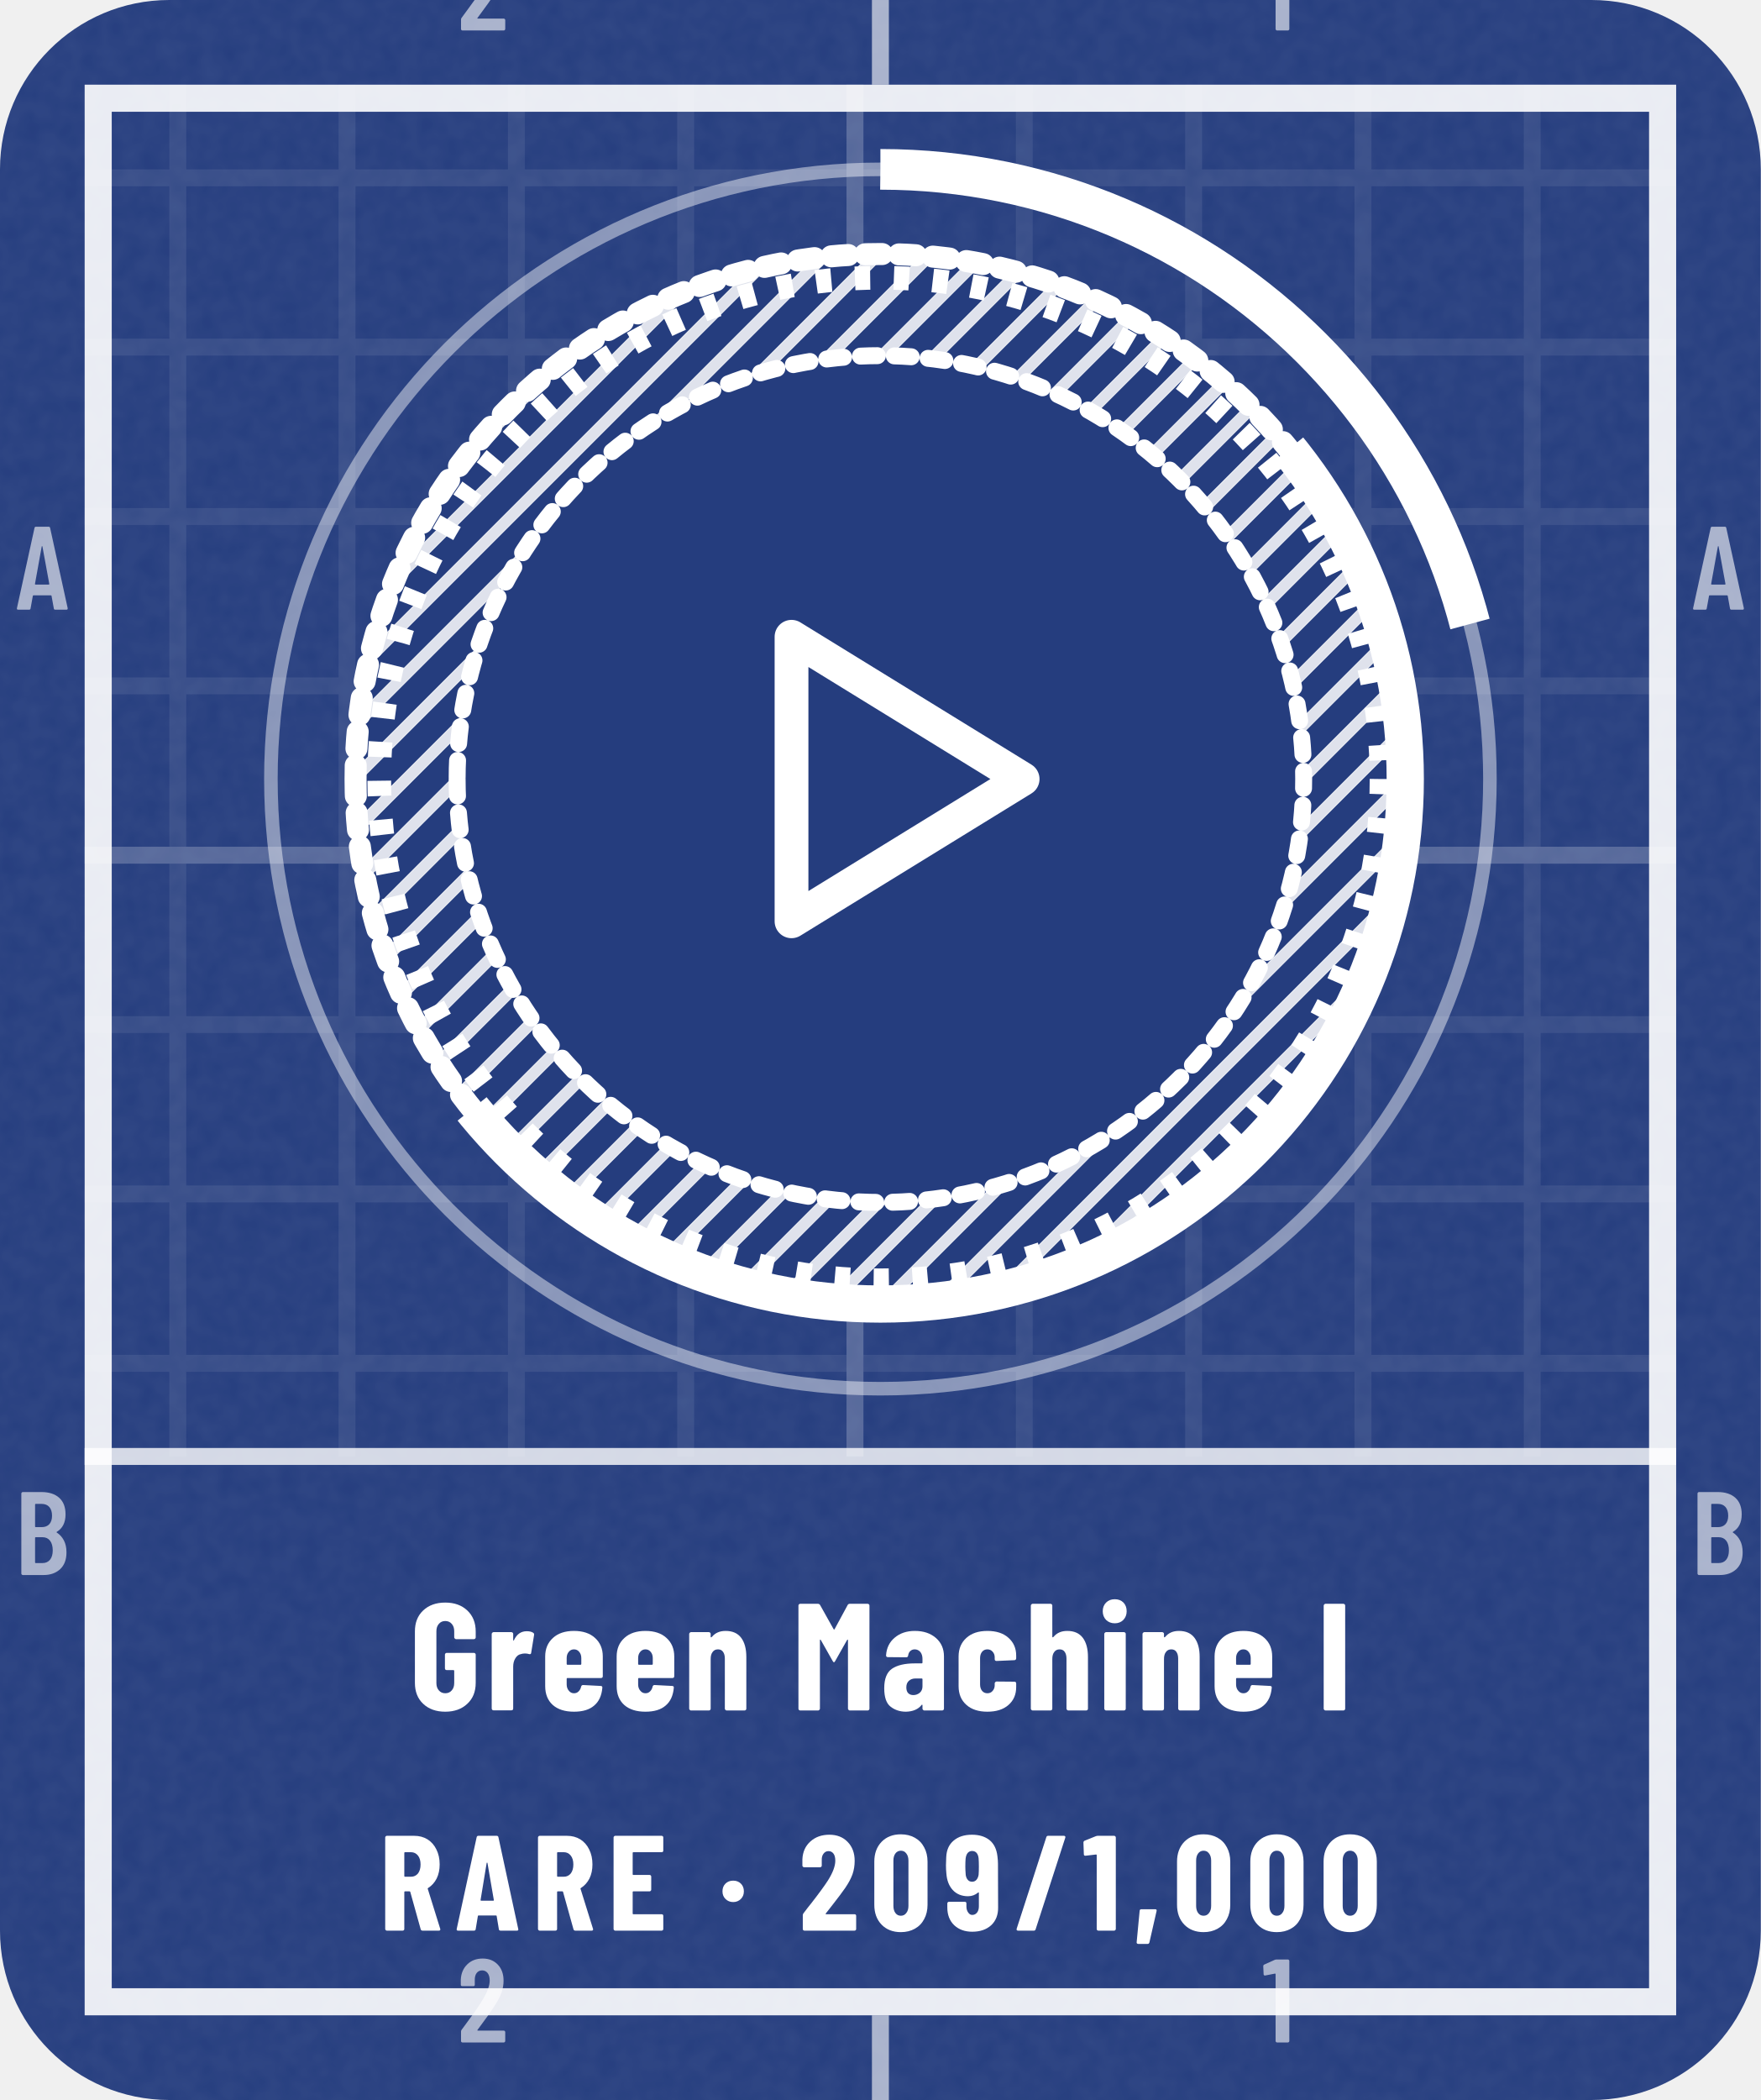
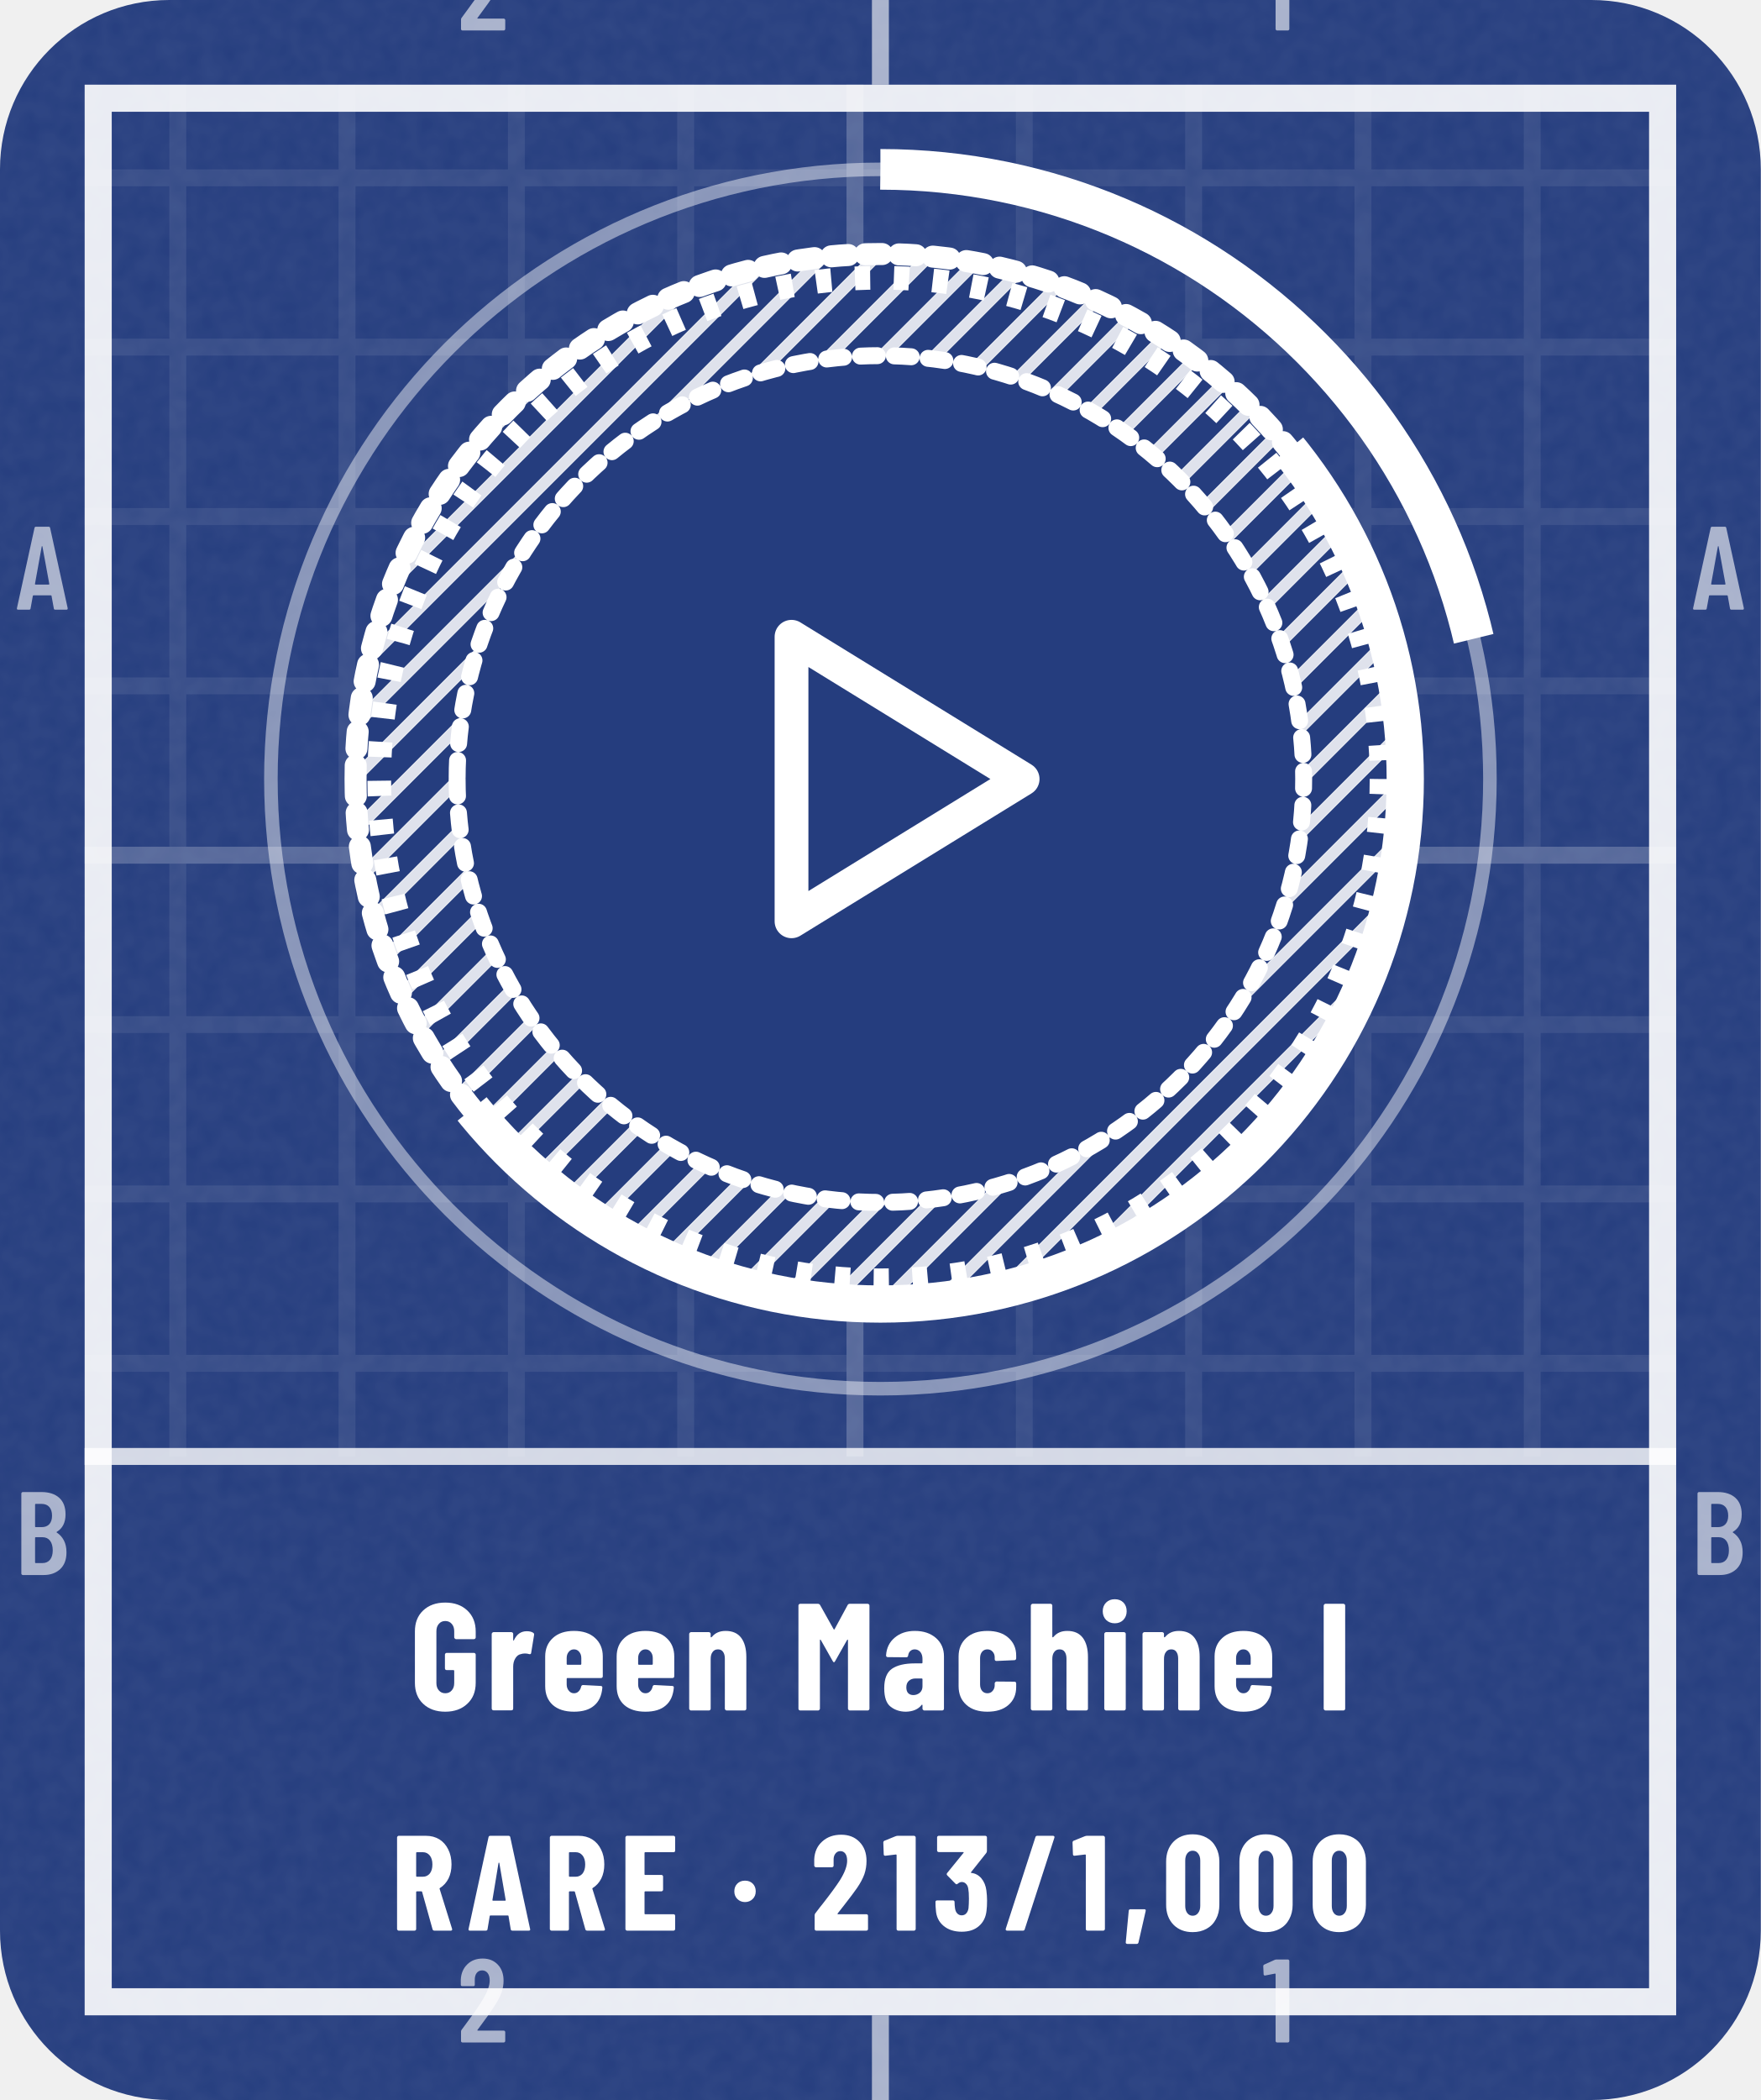
- <svg xmlns="http://www.w3.org/2000/svg" width="104" height="124" viewBox="0 0 104 124" role="img" aria-label="Green Machine I: earned, Rare, 20% to Green Machine II">
+ <svg xmlns="http://www.w3.org/2000/svg" width="104" height="124" viewBox="0 0 104 124" role="img" aria-label="Green Machine I: earned, Rare, 21% to Green Machine II">
  <style>@keyframes pl{from{stroke-dashoffset:1}}.pl{stroke-dasharray:1;animation:pl 1.6s cubic-bezier(.3,0,.2,1) .15s both}@keyframes sh{0%{transform:translateX(-110px)}38%,100%{transform:translateX(200px)}}.sh{animation:sh 6.5s ease-in-out infinite}@media (prefers-reduced-motion:reduce){.pl,.sp{animation:none}.sh,.bu{display:none}}</style>
  <defs>
    <clipPath id="kc1">
      <rect x="0" y="0" width="104" height="124" rx="10" />
    </clipPath>
    <filter id="kn2" x="0" y="0" width="100%" height="100%">
      <feTurbulence type="fractalNoise" baseFrequency=".85" numOctaves="2" stitchTiles="stitch" />
      <feColorMatrix values="0 0 0 0 1 0 0 0 0 1 0 0 0 0 1 0 0 0 0.06 0" />
    </filter>
    <pattern id="kp3" width="10" height="10" patternUnits="userSpaceOnUse">
      <path d="M10 .5H.5V10" fill="none" stroke="#FFFFFF" stroke-opacity="0.075" />
    </pattern>
    <pattern id="kp4" width="50" height="50" patternUnits="userSpaceOnUse">
      <path d="M50 .5H.5V50" fill="none" stroke="#FFFFFF" stroke-opacity="0.16" />
    </pattern>
    <clipPath id="kc5">
      <path clip-rule="evenodd" d="M5 5h94v114h-94zM5 86h94v33h-94z" />
    </clipPath>
    <pattern id="kh6" width="2.2" height="2.2" patternUnits="userSpaceOnUse" patternTransform="rotate(45)">
      <path d="M1.1 0V2.2" stroke="#FFFFFF" stroke-width="0.7" stroke-opacity="0.85" />
    </pattern>
    <clipPath id="kc7">
      <path d="M364 -206L-260 298L-8 610L616 106Z" />
    </clipPath>
    <path id="m49" d="M122 700H218Q223 700 226 696Q230 693 230 688V12Q230 7 226 4Q223 0 218 0H126Q121 0 118 4Q114 7 114 12V576Q114 578 112 580Q111 582 109 581L27 565H24Q13 565 13 576L10 643Q10 653 18 657L107 697Q114 700 122 700Z" />
    <path id="m50" d="M173 100H392Q397 100 400 96Q404 93 404 88V12Q404 7 400 4Q397 0 392 0H43Q38 0 34 4Q31 7 31 12V92Q31 101 36 107L75 160Q114 212 152 266Q189 320 215 363Q273 459 273 522Q273 562 256 585Q238 608 209 608Q180 608 163 586Q146 563 147 526V487Q147 482 144 478Q140 475 135 475H41Q36 475 32 478Q29 482 29 487V530Q33 610 84 659Q134 708 214 708Q293 708 342 656Q390 605 390 521Q390 471 373 422Q356 373 319 317Q294 277 260 229Q225 181 214 166Q184 126 170 106Q168 104 169 102Q170 100 173 100Z" />
    <path id="m65" d="M325 11 306 116Q306 121 300 121H154Q148 121 148 116L129 11Q128 0 116 0H25Q11 0 14 13L162 689Q164 700 175 700H281Q292 700 294 689L442 13V9Q442 0 431 0H338Q326 0 325 11ZM171 212H282Q288 212 287 217L229 533Q228 536 226 536Q224 536 223 533L166 217Q165 212 171 212Z" />
    <path id="m66" d="M242 0H66Q61 0 58 4Q54 7 54 12V688Q54 693 58 696Q61 700 66 700H224Q319 700 373 652Q427 604 427 512Q427 409 354 365Q349 362 352 359Q391 334 413 292Q435 250 435 192Q435 100 382 50Q328 0 242 0ZM170 595V409Q170 404 175 404H226Q267 404 290 429Q313 454 313 500Q313 548 290 574Q267 600 226 600H175Q170 600 170 595ZM319 208Q319 260 296 290Q273 319 233 319H175Q170 319 170 314V106Q170 101 175 101H233Q273 101 296 129Q319 157 319 208Z" />
    <path id="n44" d="M30 -85 52 147Q54 158 64 158H166Q180 158 177 145L124 -87Q121 -98 111 -98H42Q36 -98 32 -94Q29 -91 30 -85Z" />
    <path id="n47" d="M18 14 237 690Q240 700 250 700H367Q373 700 376 696Q379 693 377 686L158 10Q155 0 145 0H28Q22 0 19 4Q16 7 18 14Z" />
    <path id="n48" d="M30 191V509Q30 600 84 656Q138 711 226 711Q284 711 329 686Q374 661 398 615Q423 569 423 509V191Q423 131 398 85Q374 39 329 14Q284 -11 226 -11Q138 -11 84 44Q30 100 30 191ZM282 183V517Q282 550 266 570Q251 590 226 590Q201 590 186 570Q171 550 171 517V183Q171 150 186 130Q201 110 226 110Q251 110 266 130Q282 150 282 183Z" />
    <path id="n49" d="M115 700H236Q241 700 244 696Q248 693 248 688V12Q248 7 244 4Q241 0 236 0H119Q114 0 110 4Q107 7 107 12V558Q107 562 102 562L25 553H23Q12 553 12 564L9 650Q9 660 18 664L100 697Q108 700 115 700Z" />
    <path id="n50" d="M200 121H409Q414 121 418 118Q421 114 421 109V12Q421 7 418 4Q414 0 409 0H39Q34 0 30 4Q27 7 27 12V113Q27 122 32 128Q72 181 88 200Q176 313 213 371Q267 457 267 516Q267 550 254 568Q240 587 217 587Q194 587 180 568Q166 550 167 521V480Q167 475 164 472Q160 468 155 468H36Q31 468 28 472Q24 475 24 480V527Q28 609 83 658Q138 708 223 708Q307 708 358 655Q410 602 410 515Q410 463 394 416Q377 369 340 315Q312 274 244 187L197 127Q195 125 196 123Q197 121 200 121Z" />
-     <path id="n57" d="M212 -8Q130 -8 79 40Q28 89 28 171V201Q28 206 32 210Q35 213 40 213H157Q162 213 166 210Q169 206 169 201V179Q169 152 182 134Q194 116 212 116Q234 116 248 134Q261 151 261 179V279Q261 282 259 282Q257 283 255 281Q223 254 181 254Q111 254 68 300Q26 346 21 423Q18 450 18 482Q18 504 20 542Q23 621 74 664Q125 708 210 708Q290 708 340 668Q389 628 398 549Q402 517 402 494L403 171Q404 89 352 40Q299 -8 212 -8ZM261 472Q261 509 259 534Q256 560 244 574Q231 588 211 588Q191 588 178 573Q166 558 163 531Q161 507 161 472Q161 449 164 410Q168 387 180 374Q192 361 211 361Q230 361 242 374Q255 388 259 412Q261 438 261 472Z" />
+     <path id="n51" d="M404 222Q404 178 400 147Q392 75 344 34Q297 -8 217 -8Q134 -8 82 36Q30 80 26 153Q23 180 23 211Q23 223 35 223H152Q164 223 164 211Q164 188 167 168Q170 142 183 128Q196 113 217 113Q237 113 250 127Q263 141 267 165Q270 200 270 237Q270 284 265 311Q261 334 248 346Q236 359 217 359Q202 359 187 346Q181 342 179 342Q175 342 170 347L110 408Q106 412 106 417Q106 421 109 425L230 574Q232 576 231 578Q230 580 227 580H47Q42 580 38 584Q35 587 35 592V688Q35 693 38 696Q42 700 47 700H391Q396 700 400 696Q403 693 403 688V588Q403 580 398 573L286 432Q285 430 285 428Q285 426 287 426Q331 422 362 386Q392 350 399 296Q404 258 404 222Z" />
    <path id="n65" d="M325 11 309 107Q309 112 303 112H176Q170 112 170 107L154 11Q153 0 141 0H24Q11 0 14 13L161 689Q163 700 174 700H309Q320 700 322 689L468 13L469 9Q469 0 458 0H338Q326 0 325 11ZM194 221H284Q289 221 288 226L241 499Q240 502 238 502Q236 502 235 499L190 226Q190 221 194 221Z" />
    <path id="n69" d="M399 579H190Q185 579 185 574V416Q185 411 190 411H310Q315 411 318 408Q322 404 322 399V302Q322 297 318 294Q315 290 310 290H190Q185 290 185 285V126Q185 121 190 121H399Q404 121 408 118Q411 114 411 109V12Q411 7 408 4Q404 0 399 0H56Q51 0 48 4Q44 7 44 12V688Q44 693 48 696Q51 700 56 700H399Q404 700 408 696Q411 693 411 688V591Q411 586 408 582Q404 579 399 579Z" />
    <path id="n71" d="M34 181V519Q34 605 88 656Q143 708 233 708Q323 708 378 656Q433 604 433 518V480Q433 475 430 472Q426 468 421 468H304Q299 468 296 472Q292 475 292 480V520Q292 550 276 568Q260 587 233 587Q207 587 191 568Q175 550 175 520V180Q175 150 191 132Q207 113 233 113Q260 113 276 132Q292 150 292 180V260Q292 265 287 265H243Q238 265 234 268Q231 272 231 277V366Q231 371 234 374Q238 378 243 378H421Q426 378 430 374Q433 371 433 366V181Q433 95 378 44Q323 -8 233 -8Q143 -8 88 44Q34 95 34 181Z" />
    <path id="n73" d="M44 12V688Q44 693 48 696Q51 700 56 700H173Q178 700 182 696Q185 693 185 688V12Q185 7 182 4Q178 0 173 0H56Q51 0 48 4Q44 7 44 12Z" />
    <path id="n77" d="M379 700H495Q500 700 504 696Q507 693 507 688V12Q507 7 504 4Q500 0 495 0H378Q373 0 370 4Q366 7 366 12V461Q366 465 364 465Q362 465 360 462L282 324Q277 316 274 316Q271 316 266 324L188 462Q186 465 184 465Q182 465 182 461V12Q182 7 178 4Q175 0 170 0H53Q48 0 44 4Q41 7 41 12V688Q41 693 44 696Q48 700 53 700H168Q178 700 183 692L272 533Q275 529 278 533L364 692Q368 700 379 700Z" />
    <path id="n82" d="M306 10 229 286Q227 290 224 290H190Q185 290 185 285V12Q185 7 182 4Q178 0 173 0H56Q51 0 48 4Q44 7 44 12V688Q44 693 48 696Q51 700 56 700H258Q313 700 356 674Q399 647 422 599Q446 551 446 489Q446 430 424 385Q401 340 361 315Q359 314 358 312Q357 311 358 309L450 14L451 10Q451 0 440 0H320Q309 0 306 10ZM185 574V403Q185 398 190 398H235Q266 398 286 422Q305 447 305 488Q305 530 286 554Q266 579 235 579H190Q185 579 185 574Z" />
    <path id="n97" d="M415 355V12Q415 7 412 4Q408 0 403 0H286Q281 0 278 4Q274 7 274 12V34Q274 37 272 38Q270 39 268 36Q235 -6 166 -8Q108 -8 66 24Q23 56 23 146Q23 239 74 274Q126 309 223 309H269Q274 309 274 314V339Q274 366 260 384Q245 401 223 401Q206 401 194 390Q183 380 180 361Q179 349 167 349L47 350Q35 350 35 362Q40 435 92 478Q144 522 224 522Q309 522 362 476Q415 430 415 355ZM274 158V205Q274 210 269 210H228Q201 210 184 194Q168 179 168 152Q168 127 180 114Q193 101 214 101Q237 101 256 116Q274 132 274 158Z" />
    <path id="n99" d="M31 160V354Q31 430 82 476Q132 522 220 522Q308 522 358 477Q409 432 409 360V342Q409 337 406 334Q402 330 397 330L280 325Q268 325 268 337V349Q268 371 254 386Q241 401 220 401Q198 401 185 385Q172 369 172 343V171Q172 145 185 129Q198 113 220 113Q241 113 254 128Q268 144 268 165V178Q268 183 272 186Q275 190 280 190L397 189Q402 189 406 186Q409 182 409 177V154Q409 80 358 36Q308 -8 220 -8Q132 -8 82 37Q31 82 31 160Z" />
    <path id="n101" d="M397 213H177Q172 213 172 208V171Q172 146 186 130Q199 113 220 113Q239 113 251 126Q263 138 267 157Q270 167 280 167L395 161Q400 161 404 158Q407 154 406 148Q399 71 352 32Q306 -8 220 -8Q131 -8 81 36Q31 81 31 160V354Q31 430 82 476Q132 522 220 522Q308 522 358 476Q409 430 409 354V225Q409 220 406 216Q402 213 397 213ZM172 344V305Q172 300 177 300H263Q268 300 268 305V344Q268 369 254 385Q241 401 220 401Q199 401 186 385Q172 369 172 344Z" />
    <path id="n104" d="M413 351V12Q413 7 410 4Q406 0 401 0H284Q279 0 276 4Q272 7 272 12V340Q272 369 260 385Q249 401 227 401Q204 401 192 384Q179 368 179 338V12Q179 7 176 4Q172 0 167 0H50Q45 0 42 4Q38 7 38 12V688Q38 693 42 696Q45 700 50 700H167Q172 700 176 696Q179 693 179 688V483Q179 480 182 480Q184 480 188 484Q220 522 277 522Q345 522 379 477Q413 432 413 351Z" />
    <path id="n105" d="M30 651Q30 686 52 708Q74 730 109 730Q144 730 166 708Q187 686 187 651Q187 617 165 594Q143 572 109 572Q75 572 52 594Q30 617 30 651ZM40 12V502Q40 507 44 510Q47 514 52 514H169Q174 514 178 510Q181 507 181 502V12Q181 7 178 4Q174 0 169 0H52Q47 0 44 4Q40 7 40 12Z" />
    <path id="n110" d="M413 351V12Q413 7 410 4Q406 0 401 0H284Q279 0 276 4Q272 7 272 12V340Q272 369 260 385Q249 401 227 401Q204 401 192 384Q179 368 179 338V12Q179 7 176 4Q172 0 167 0H50Q45 0 42 4Q38 7 38 12V502Q38 507 42 510Q45 514 50 514H167Q172 514 176 510Q179 507 179 502V483Q179 480 182 480Q184 480 188 484Q220 522 277 522Q345 522 379 477Q413 432 413 351Z" />
    <path id="n114" d="M310 510Q318 505 316 495L297 378Q296 367 283 370Q272 374 256 374Q241 374 230 370Q207 366 193 342Q179 319 179 288V13Q179 8 176 4Q172 1 167 1H50Q45 1 42 4Q38 8 38 13V502Q38 507 42 510Q45 514 50 514H167Q172 514 176 510Q179 507 179 502V463Q179 459 180 458Q182 458 184 461Q211 520 268 520Q295 520 310 510Z" />
    <path id="n183" d="M34 290Q34 325 56 347Q78 369 113 369Q148 369 170 347Q192 325 192 290Q192 256 170 234Q147 211 113 211Q79 211 56 234Q34 256 34 290Z" />
  </defs>
  <rect y="0" width="104" height="124" rx="10" fill="#253D7E" />
  <rect y="0" width="104" height="124" clip-path="url(#kc1)" filter="url(#kn2)" />
  <g clip-path="url(#kc5)">
    <rect y="0" width="104" height="124" fill="url(#kp3)" />
    <rect y="0" width="104" height="124" fill="url(#kp4)" />
  </g>
  <rect x="5.8" y="5.8" width="92.4" height="112.4" fill="none" stroke="#FFFFFF" stroke-opacity="0.9" stroke-width="1.6" />
  <path d="M52 0V5M52 119V124" stroke="#FFFFFF" stroke-opacity="0.6" />
  <g transform="scale(0.007 -0.007)" fill="#FFFFFF" fill-opacity="0.6">
    <use href="#m50" x="3859" y="-257" />
    <use href="#m50" x="3859" y="-17229" />
    <use href="#m49" x="10649" y="-257" />
    <use href="#m49" x="10649" y="-17229" />
    <use href="#m65" x="129" y="-5143" />
    <use href="#m65" x="14272" y="-5143" />
    <use href="#m66" x="126" y="-13286" />
    <use href="#m66" x="14269" y="-13286" />
  </g>
  <path d="M5 86H99" stroke="#FFFFFF" stroke-opacity=".8" stroke-width="1" />
  <circle cx="52" cy="46" r="36" fill="none" stroke="#FFFFFF" stroke-opacity=".45" stroke-width=".8" />
-   <circle cx="52" cy="46" r="36" fill="none" stroke="#FFFFFF" stroke-width="2.4" stroke-dasharray="47.3 226.2" transform="rotate(-90 52 46)" />
+   <circle cx="52" cy="46" r="36" fill="none" stroke="#FFFFFF" stroke-width="2.4" stroke-dasharray="48.2 226.2" transform="rotate(-90 52 46)" />
  <path d="M21 46a31 31 0 1 0 62 0a31 31 0 1 0 -62 0Z" fill="#253D7E" stroke="#FFFFFF" stroke-width="1.3" stroke-linejoin="round" stroke-linecap="round" class="pl" pathLength="1" />
  <circle cx="52" cy="46" r="29.6" fill="none" stroke="#FFFFFF" stroke-width="1.4" stroke-dasharray=".9 1.4" />
  <path d="M21 46a31 31 0 1 0 62 0a31 31 0 1 0 -62 0ZM27 46a25 25 0 1 0 50 0a25 25 0 1 0 -50 0Z" fill-rule="evenodd" fill="url(#kh6)" />
  <path d="M27 46a25 25 0 1 0 50 0a25 25 0 1 0 -50 0Z" fill="#253D7E" stroke="#FFFFFF" stroke-width="1" stroke-linejoin="round" stroke-linecap="round" class="pl" pathLength="1" />
  <g transform="translate(39.4 33.4) scale(1.05)" fill="none" stroke="#FFFFFF" stroke-width="1.9" stroke-linecap="round" stroke-linejoin="round">
    <path d="M7 4l13 8-13 8z" />
  </g>
  <g clip-path="url(#kc7)">
    <path d="M21 46a31 31 0 1 0 62 0a31 31 0 1 0 -62 0Z" fill="none" stroke="#FFFFFF" stroke-width="2.2" stroke-linejoin="round" stroke-linecap="round" />
  </g>
  <g transform="translate(24.2 101) scale(0.009 -0.009)" fill="#FFFFFF">
    <use href="#n71" x="0" />
    <use href="#n114" x="500" />
    <use href="#n101" x="858" />
    <use href="#n101" x="1327" />
    <use href="#n110" x="1796" />
    <use href="#n77" x="2510" />
    <use href="#n97" x="3091" />
    <use href="#n99" x="3571" />
    <use href="#n104" x="4038" />
    <use href="#n105" x="4518" />
    <use href="#n110" x="4771" />
    <use href="#n101" x="5251" />
    <use href="#n73" x="5954" />
  </g>
-   <g transform="translate(22.4 114) scale(0.008 -0.008)" fill="#FFFFFF">
+   <g transform="translate(23.1 114) scale(0.008 -0.008)" fill="#FFFFFF">
    <use href="#n82" x="0" />
    <use href="#n65" x="558" />
    <use href="#n82" x="1128" />
    <use href="#n69" x="1686" />
    <use href="#n183" x="2500" />
    <use href="#n50" x="3100" />
-     <use href="#n48" x="3625" />
-     <use href="#n57" x="4166" />
-     <use href="#n47" x="4688" />
-     <use href="#n49" x="5190" />
-     <use href="#n44" x="5562" />
-     <use href="#n48" x="5860" />
-     <use href="#n48" x="6401" />
-     <use href="#n48" x="6942" />
+     <use href="#n49" x="3625" />
+     <use href="#n51" x="3996" />
+     <use href="#n47" x="4520" />
+     <use href="#n49" x="5022" />
+     <use href="#n44" x="5394" />
+     <use href="#n48" x="5692" />
+     <use href="#n48" x="6233" />
+     <use href="#n48" x="6774" />
  </g>
</svg>
